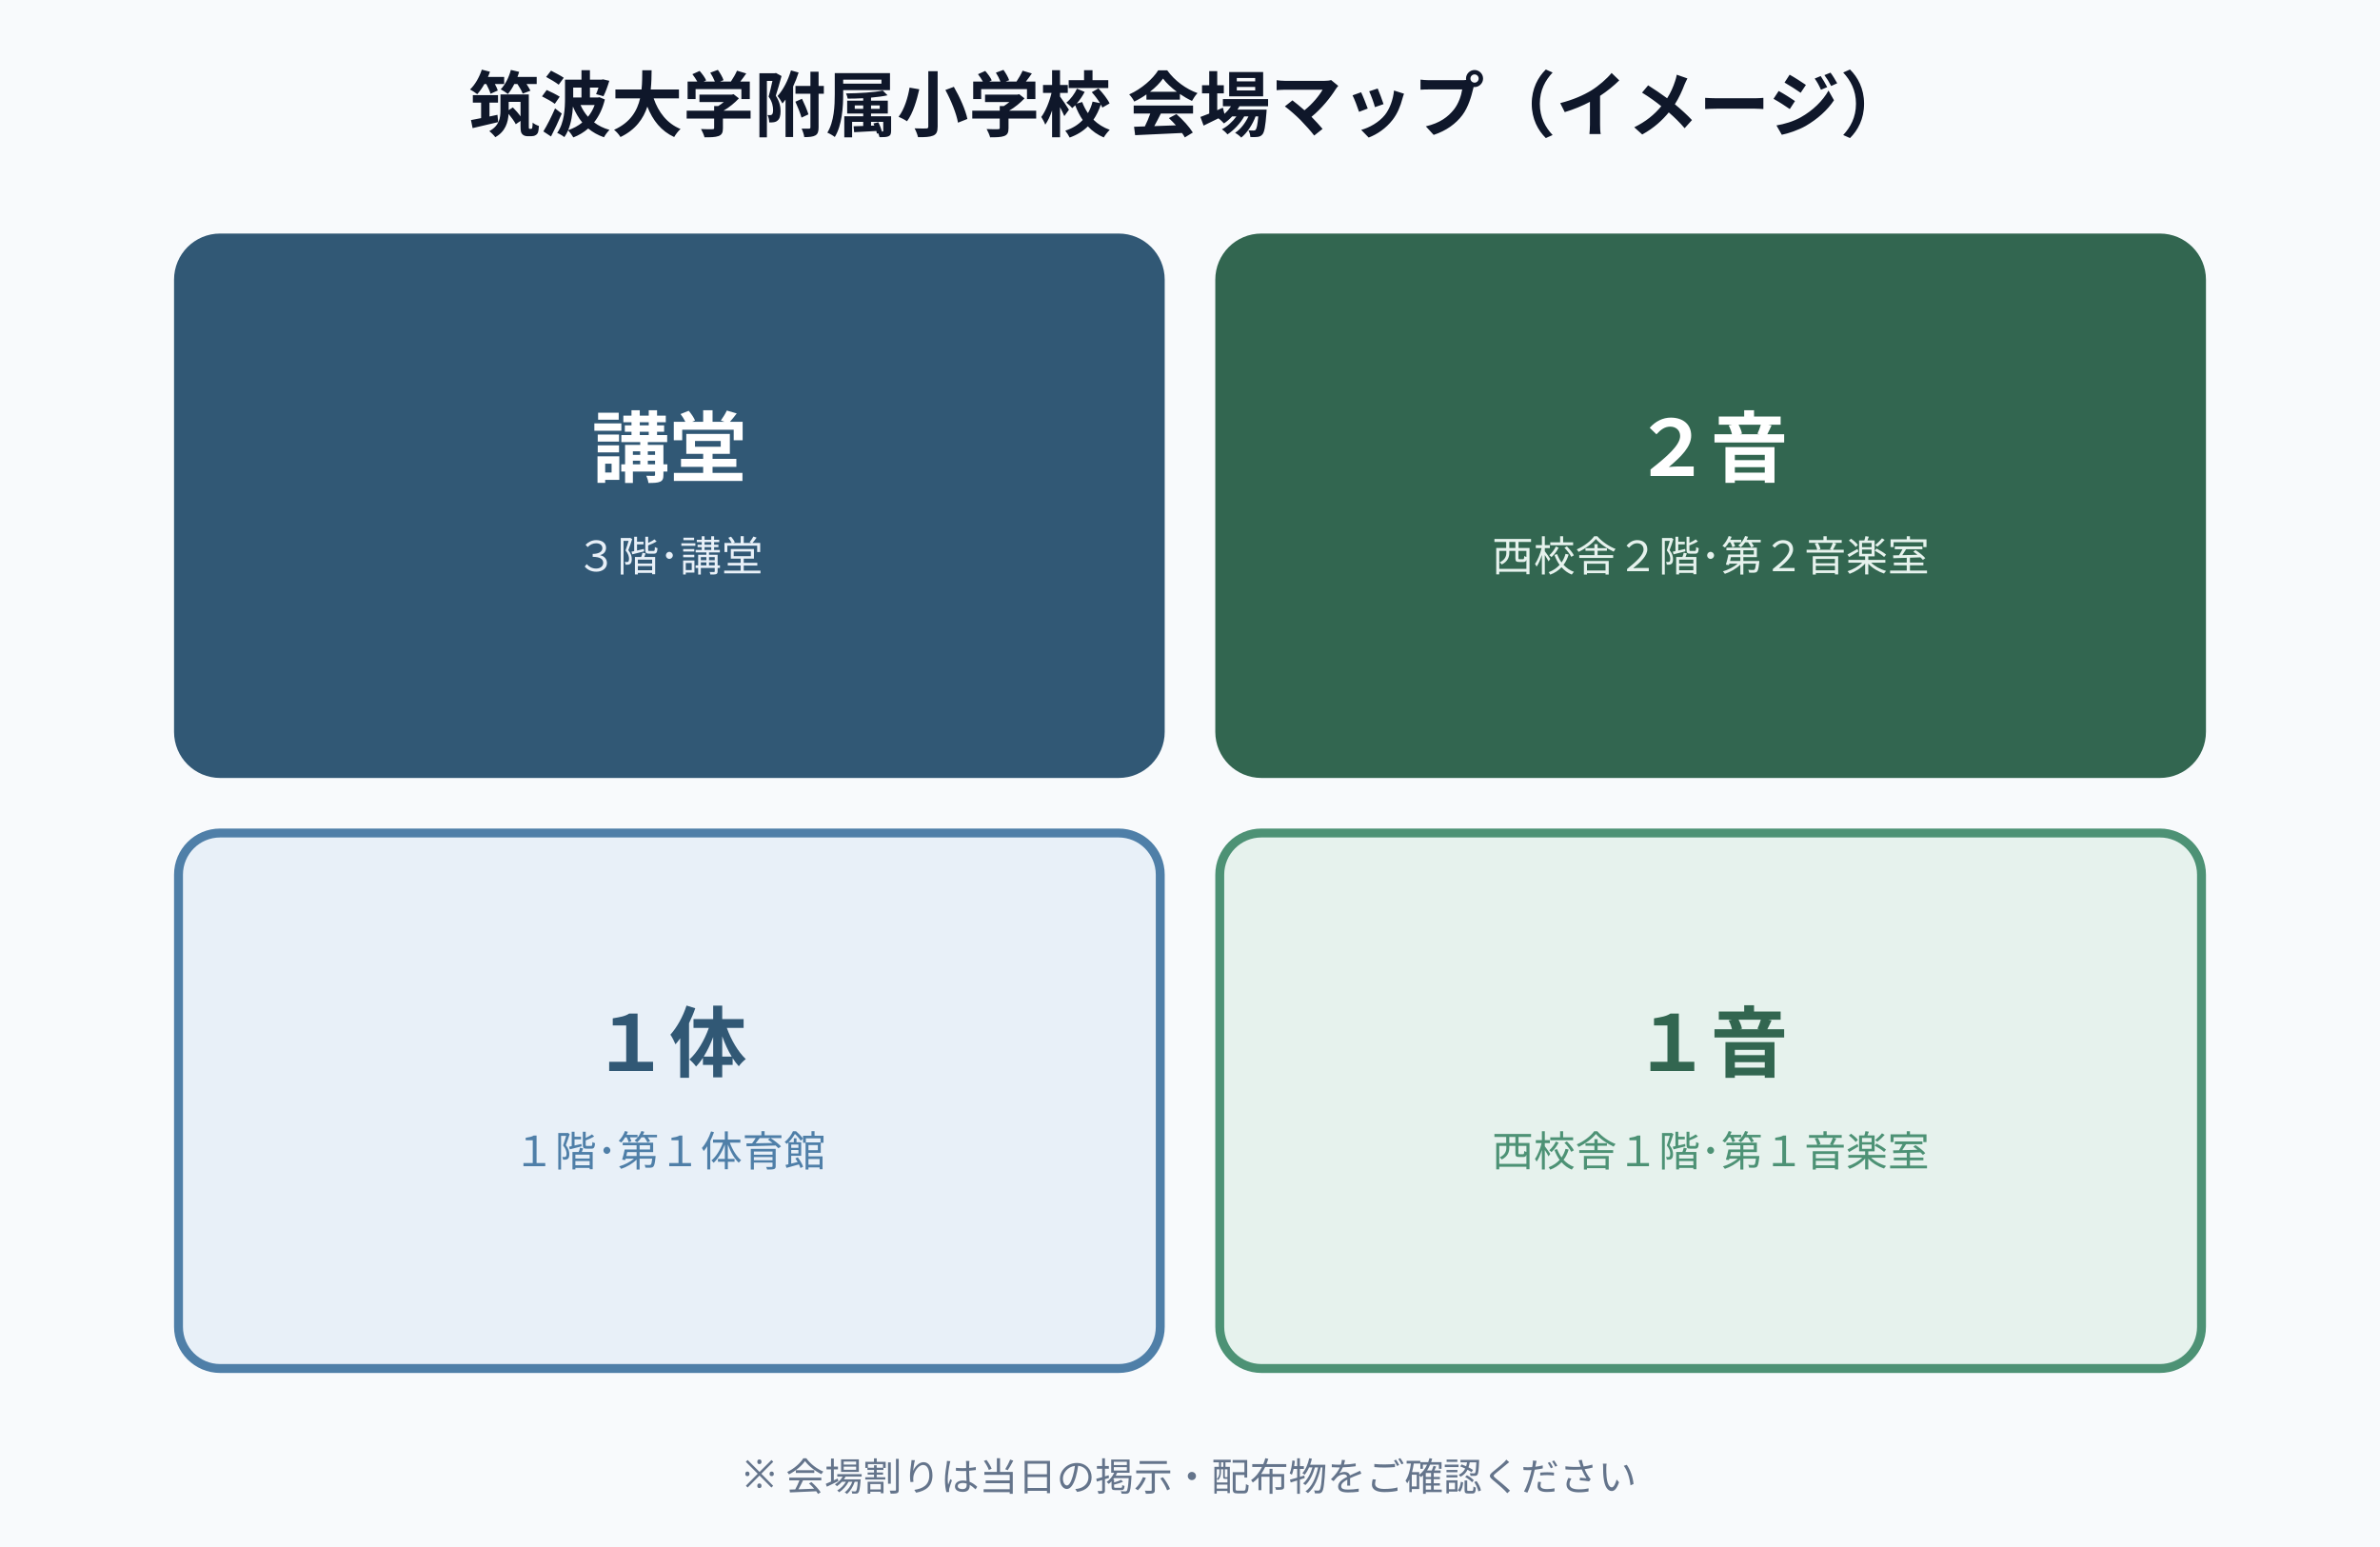
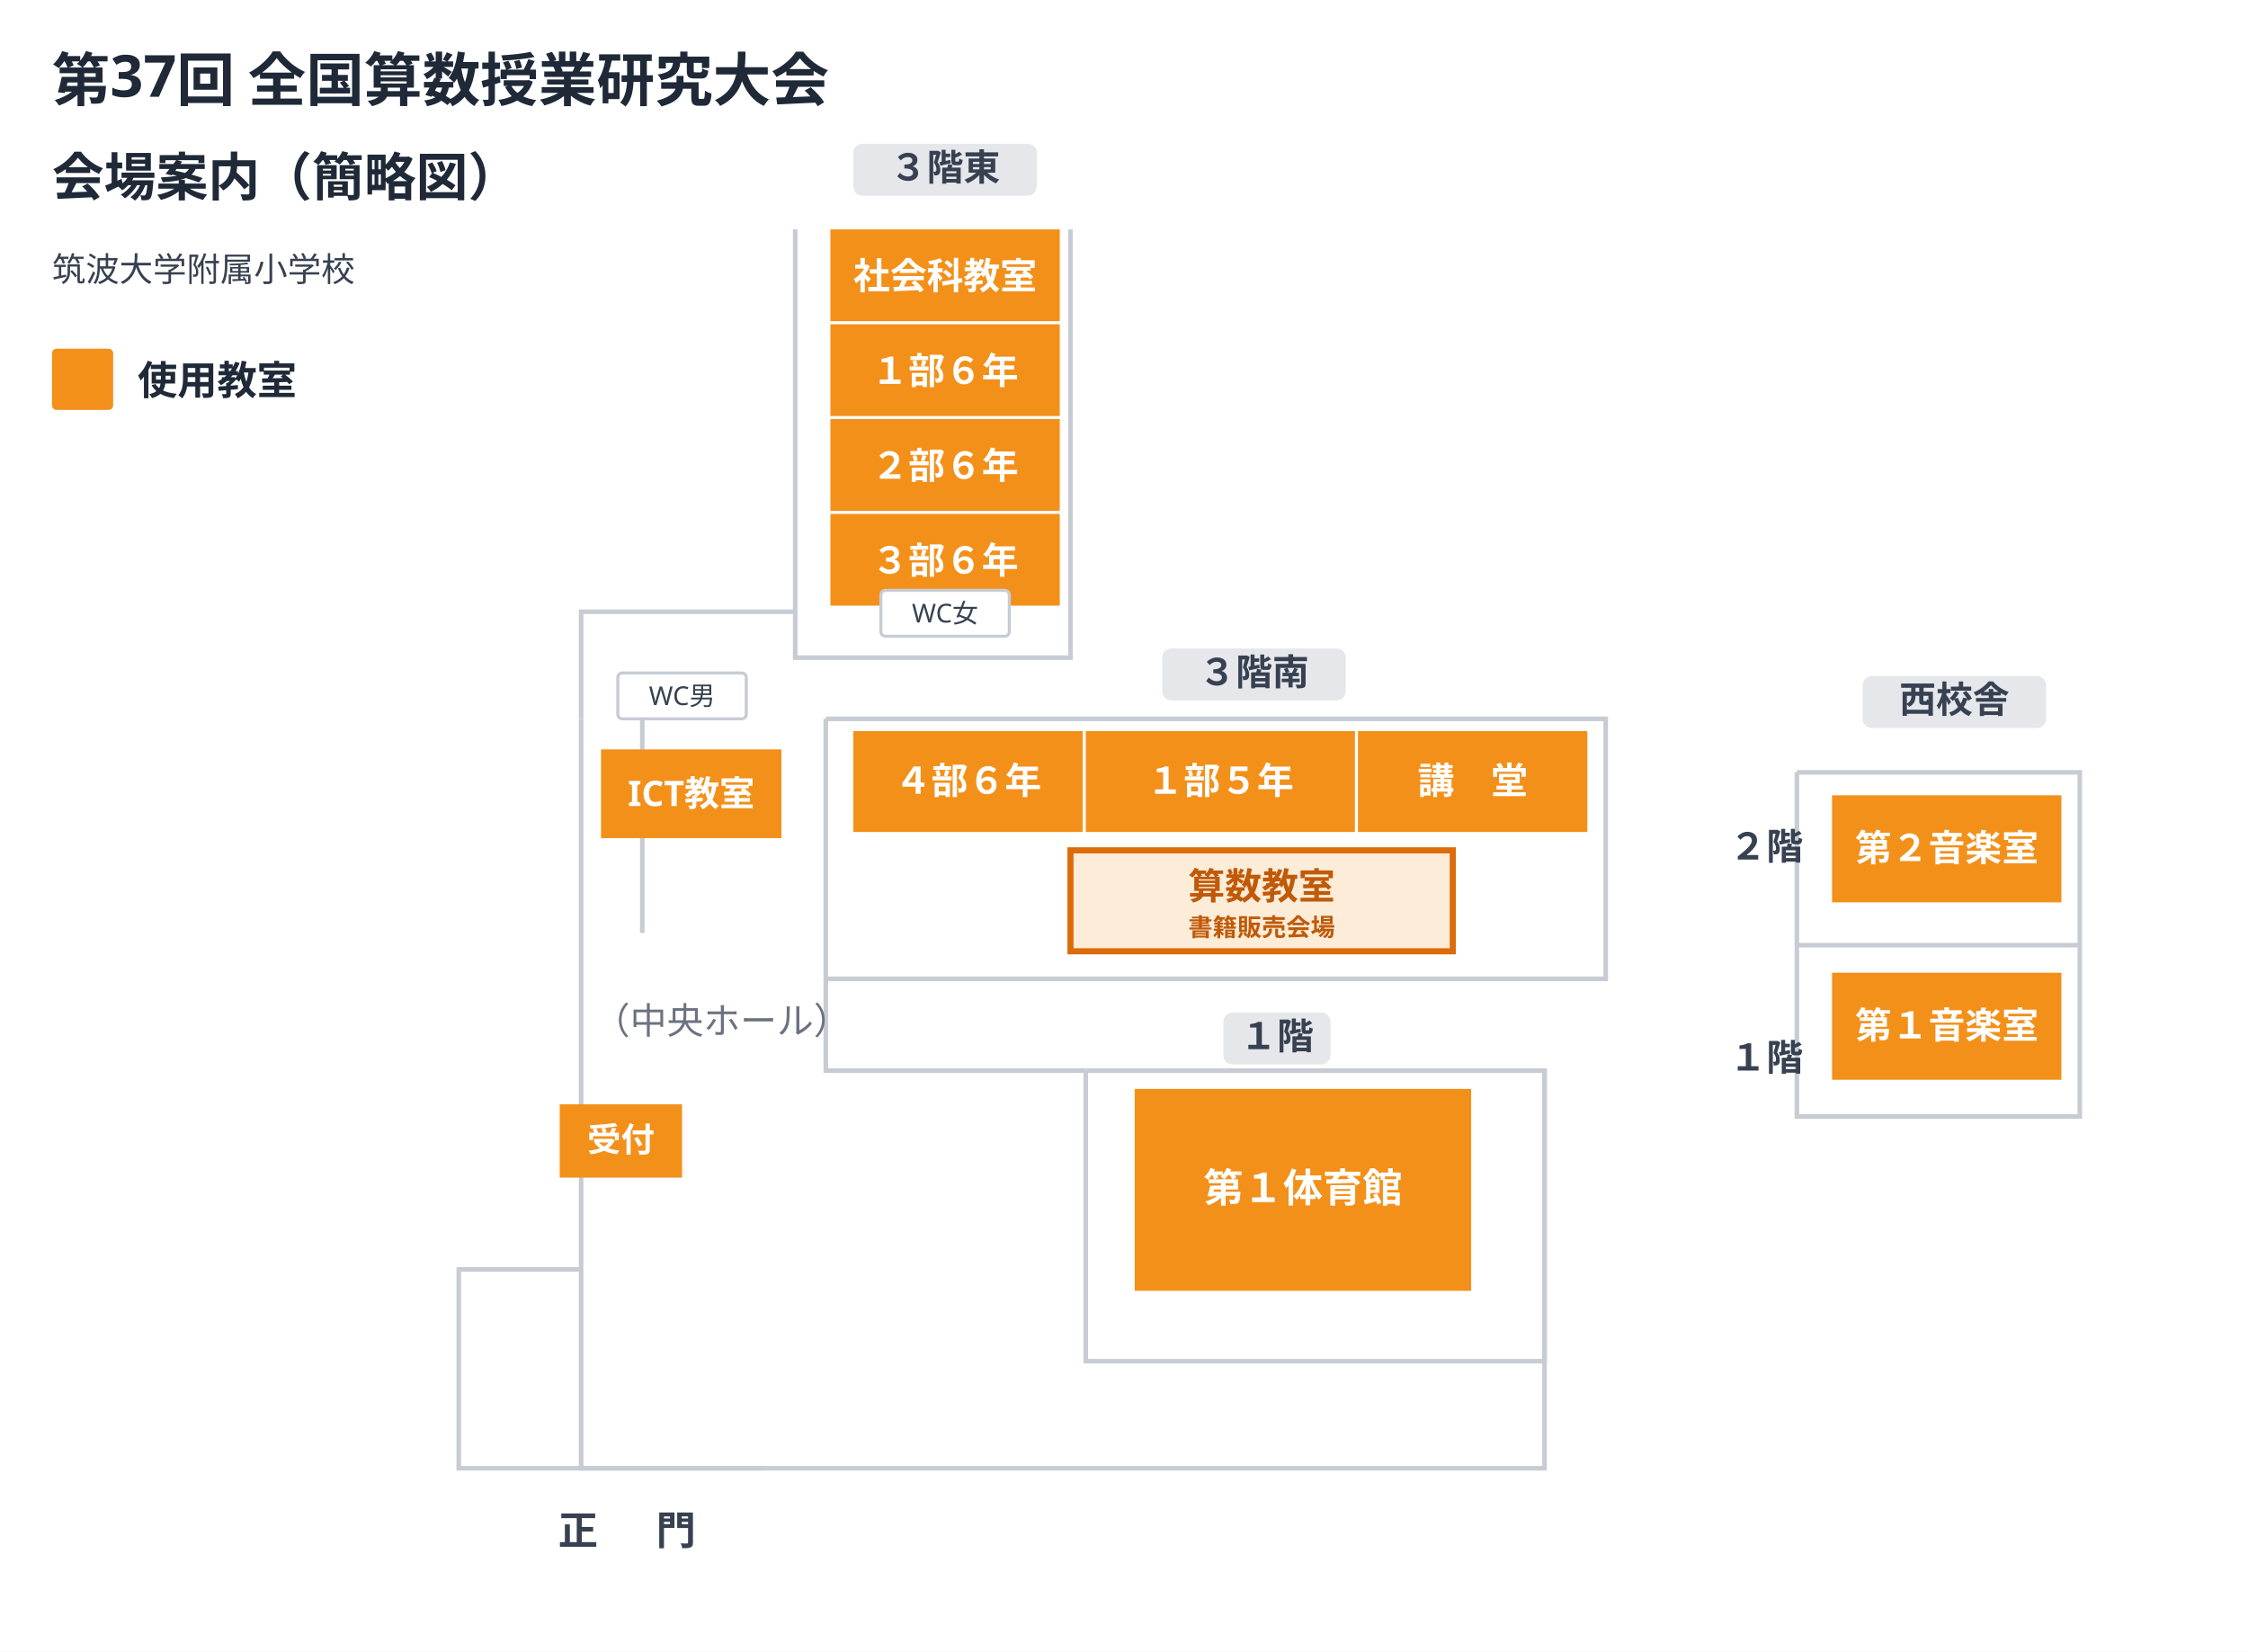
- <svg xmlns="http://www.w3.org/2000/svg" viewBox="0 0 800 520" width="800" height="520" font-family="'Hiragino Sans','Yu Gothic',sans-serif">
-   <rect width="800" height="520" fill="#f8fafc" />
-   <text x="400" y="44" font-size="24" font-weight="700" text-anchor="middle" fill="#0f172a">筑波大学附属小学校 会場マップ（イメージ）</text>
-   <rect x="60" y="80" width="330" height="180" rx="14" fill="#315875" stroke="#315875" stroke-width="3" />
-   <text x="225" y="160" font-size="26" font-weight="700" text-anchor="middle" fill="#ffffff">講堂</text>
-   <text x="225" y="192" font-size="14" text-anchor="middle" fill="#e8f0f8">３階･講堂</text>
-   <rect x="410" y="80" width="330" height="180" rx="14" fill="#326650" stroke="#326650" stroke-width="3" />
-   <text x="575" y="160" font-size="26" font-weight="700" text-anchor="middle" fill="#ffffff">２音</text>
-   <text x="575" y="192" font-size="14" text-anchor="middle" fill="#e6f2ed">西校舎２階･第２音楽室</text>
-   <rect x="60" y="280" width="330" height="180" rx="14" fill="#e8f0f8" stroke="#4f7fa8" stroke-width="3" />
-   <text x="225" y="360" font-size="26" font-weight="700" text-anchor="middle" fill="#315875">１体</text>
-   <text x="225" y="392" font-size="14" text-anchor="middle" fill="#4f7fa8">１階･第１体育館</text>
-   <rect x="410" y="280" width="330" height="180" rx="14" fill="#e6f2ed" stroke="#4d9275" stroke-width="3" />
-   <text x="575" y="360" font-size="26" font-weight="700" text-anchor="middle" fill="#326650">１音</text>
-   <text x="575" y="392" font-size="14" text-anchor="middle" fill="#4d9275">西校舎１階･第１音楽室</text>
-   <text x="400" y="500" font-size="13" text-anchor="middle" fill="#64748b">※ 会場割りは当日の掲示・配布物をご確認ください</text>
+ <svg xmlns="http://www.w3.org/2000/svg" viewBox="0 0 1470 1080" width="1470" height="1080" font-family="'Hiragino Sans','Yu Gothic',sans-serif">
+   <rect width="1470" height="1080" fill="#ffffff" />
+   <text x="34" y="66" font-size="38" font-weight="700" fill="#1f2937">第37回 全国算数授業研究大会</text>
+   <text x="34" y="128" font-size="34" font-weight="700" fill="#1f2937">会場案内（簡略図）</text>
+   <text x="34" y="184" font-size="22" fill="#374151">筑波大学附属小学校</text>
+   <rect x="34" y="228" width="40" height="40" rx="3" fill="#f3901a" />
+   <text x="90" y="258" font-size="26" font-weight="700" fill="#1f2937">使用教室</text>
+   <g fill="none" stroke="#c7ccd4" stroke-width="3">
+     <path d="M520 150 L520 430 L700 430 L700 150" />
+     <path d="M520 400 L380 400 L380 470" />
+     <path d="M420 470 L420 610" />
+     <path d="M540 470 L1050 470 L1050 640 L540 640 L540 470" />
+     <path d="M380 470 L380 960 L1010 960 L1010 700" />
+     <path d="M540 640 L540 700 L710 700" />
+     <path d="M710 700 L1010 700 L1010 890 L710 890 L710 700" />
+     <path d="M380 830 L300 830 L300 960 L500 960" />
+     <path d="M1175 505 L1360 505 L1360 730 L1175 730 L1175 505 M1175 618 L1360 618" />
+   </g>
+   <g font-size="24" font-weight="700" fill="#374151" text-anchor="middle">
+     <rect x="558" y="94" width="120" height="34" rx="6" fill="#e5e7eb" />
+     <text x="618" y="118">３階東</text>
+     <rect x="760" y="424" width="120" height="34" rx="6" fill="#e5e7eb" />
+     <text x="820" y="448">３階南</text>
+     <rect x="1218" y="442" width="120" height="34" rx="6" fill="#e5e7eb" />
+     <text x="1278" y="466">西校舎</text>
+     <rect x="800" y="662" width="70" height="34" rx="6" fill="#e5e7eb" />
+     <text x="835" y="686">１階</text>
+   </g>
+   <text x="472" y="676" font-size="24" fill="#6b7280" text-anchor="middle">（中央ホール）</text>
+   <text x="1155" y="562" font-size="24" font-weight="700" fill="#374151" text-anchor="middle">２階</text>
+   <text x="1155" y="700" font-size="24" font-weight="700" fill="#374151" text-anchor="middle">１階</text>
+   <g font-weight="700" fill="#ffffff" text-anchor="middle">
+     <rect x="543" y="150" width="150" height="60" fill="#f3901a" />
+     <text x="618" y="189" font-size="24">社会科教室</text>
+     <rect x="543" y="212" width="150" height="60" fill="#f3901a" />
+     <text x="618" y="251" font-size="24">１部６年</text>
+     <rect x="543" y="274" width="150" height="60" fill="#f3901a" />
+     <text x="618" y="313" font-size="24">２部６年</text>
+     <rect x="543" y="336" width="150" height="60" fill="#f3901a" />
+     <text x="618" y="375" font-size="24">３部６年</text>
+     <rect x="393" y="490" width="118" height="58" fill="#f3901a" />
+     <text x="452" y="527" font-size="23">ICT教室</text>
+     <rect x="558" y="478" width="150" height="66" fill="#f3901a" />
+     <text x="633" y="519" font-size="24">４部６年</text>
+     <rect x="710" y="478" width="176" height="66" fill="#f3901a" />
+     <text x="798" y="519" font-size="24">１部５年</text>
+     <rect x="888" y="478" width="150" height="66" fill="#f3901a" />
+     <text x="963" y="519" font-size="24">講　堂</text>
+     <rect x="1198" y="520" width="150" height="70" fill="#f3901a" />
+     <text x="1273" y="563" font-size="24">第２音楽室</text>
+     <rect x="1198" y="636" width="150" height="70" fill="#f3901a" />
+     <text x="1273" y="679" font-size="24">第１音楽室</text>
+     <rect x="742" y="712" width="220" height="132" fill="#f3901a" />
+     <text x="852" y="786" font-size="26">第１体育館</text>
+     <rect x="366" y="722" width="80" height="48" fill="#f3901a" />
+     <text x="406" y="753" font-size="22">受付</text>
+   </g>
+   <rect x="700" y="556" width="250" height="66" fill="#fdecd7" stroke="#dc6b0a" stroke-width="4" />
+   <text x="825" y="588" font-size="24" font-weight="700" fill="#c05a08" text-anchor="middle">算数教室</text>
+   <text x="825" y="612" font-size="16" font-weight="700" fill="#c05a08" text-anchor="middle">書籍販売会場</text>
+   <g font-size="17" fill="#374151" text-anchor="middle">
+     <rect x="576" y="386" width="84" height="30" rx="3" fill="#ffffff" stroke="#c7ccd4" stroke-width="2" />
+     <text x="618" y="407">WC女</text>
+     <rect x="404" y="440" width="84" height="30" rx="3" fill="#ffffff" stroke="#c7ccd4" stroke-width="2" />
+     <text x="446" y="461">WC男</text>
+   </g>
+   <text x="410" y="1010" font-size="26" font-weight="700" fill="#374151" text-anchor="middle" letter-spacing="6">正　門</text>
</svg>
